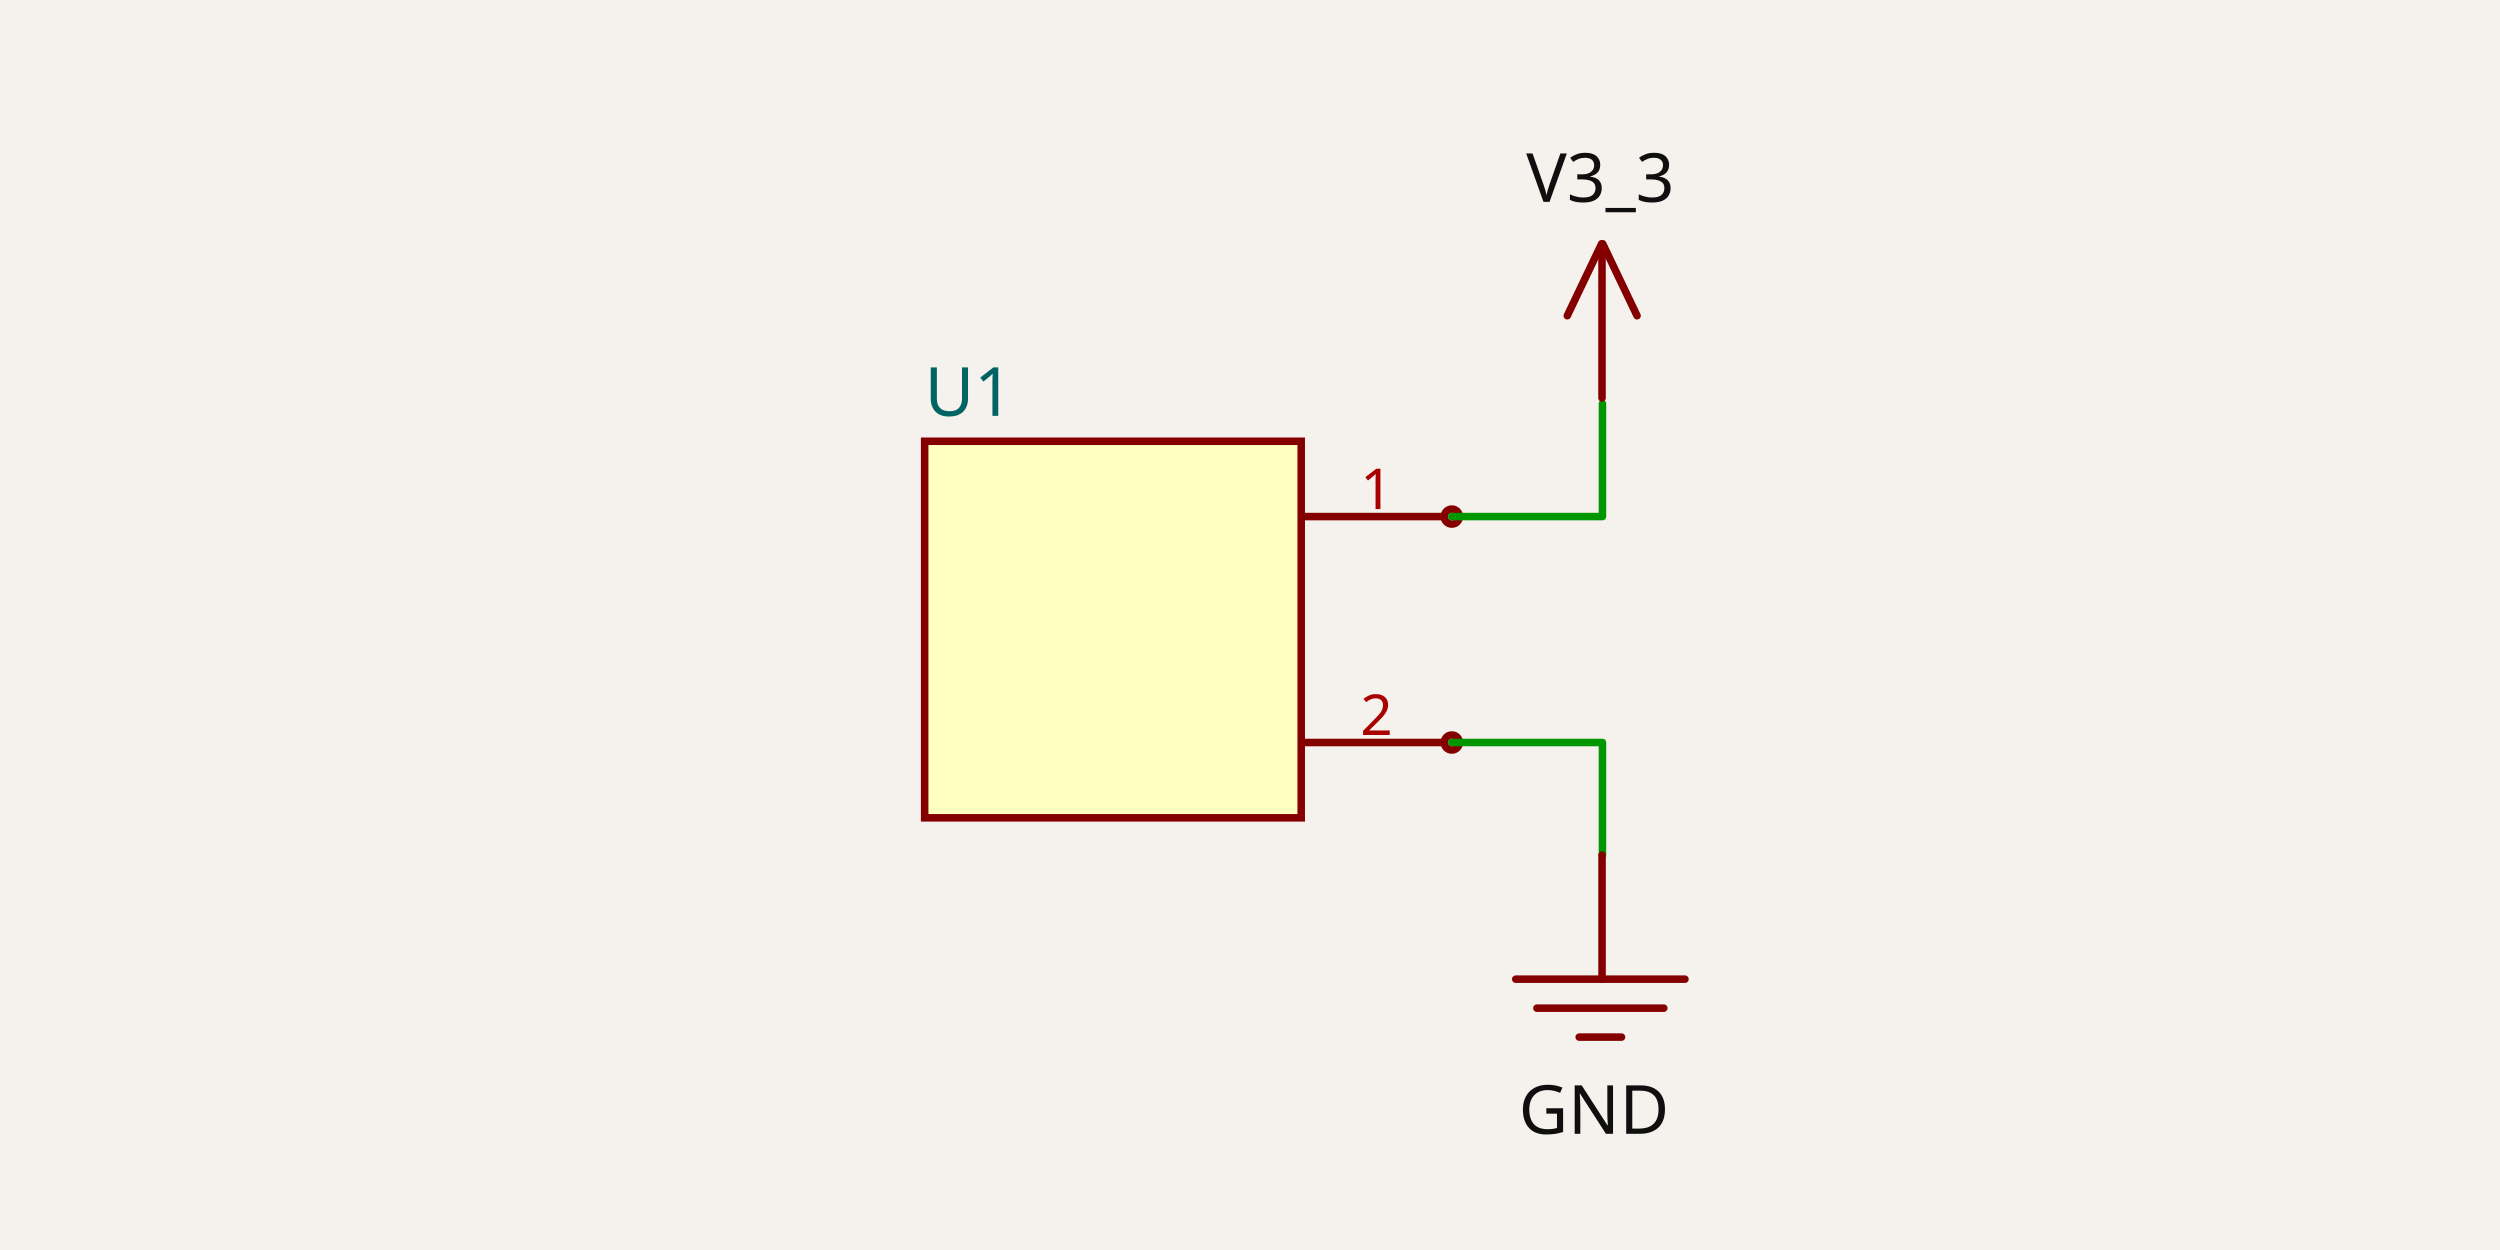
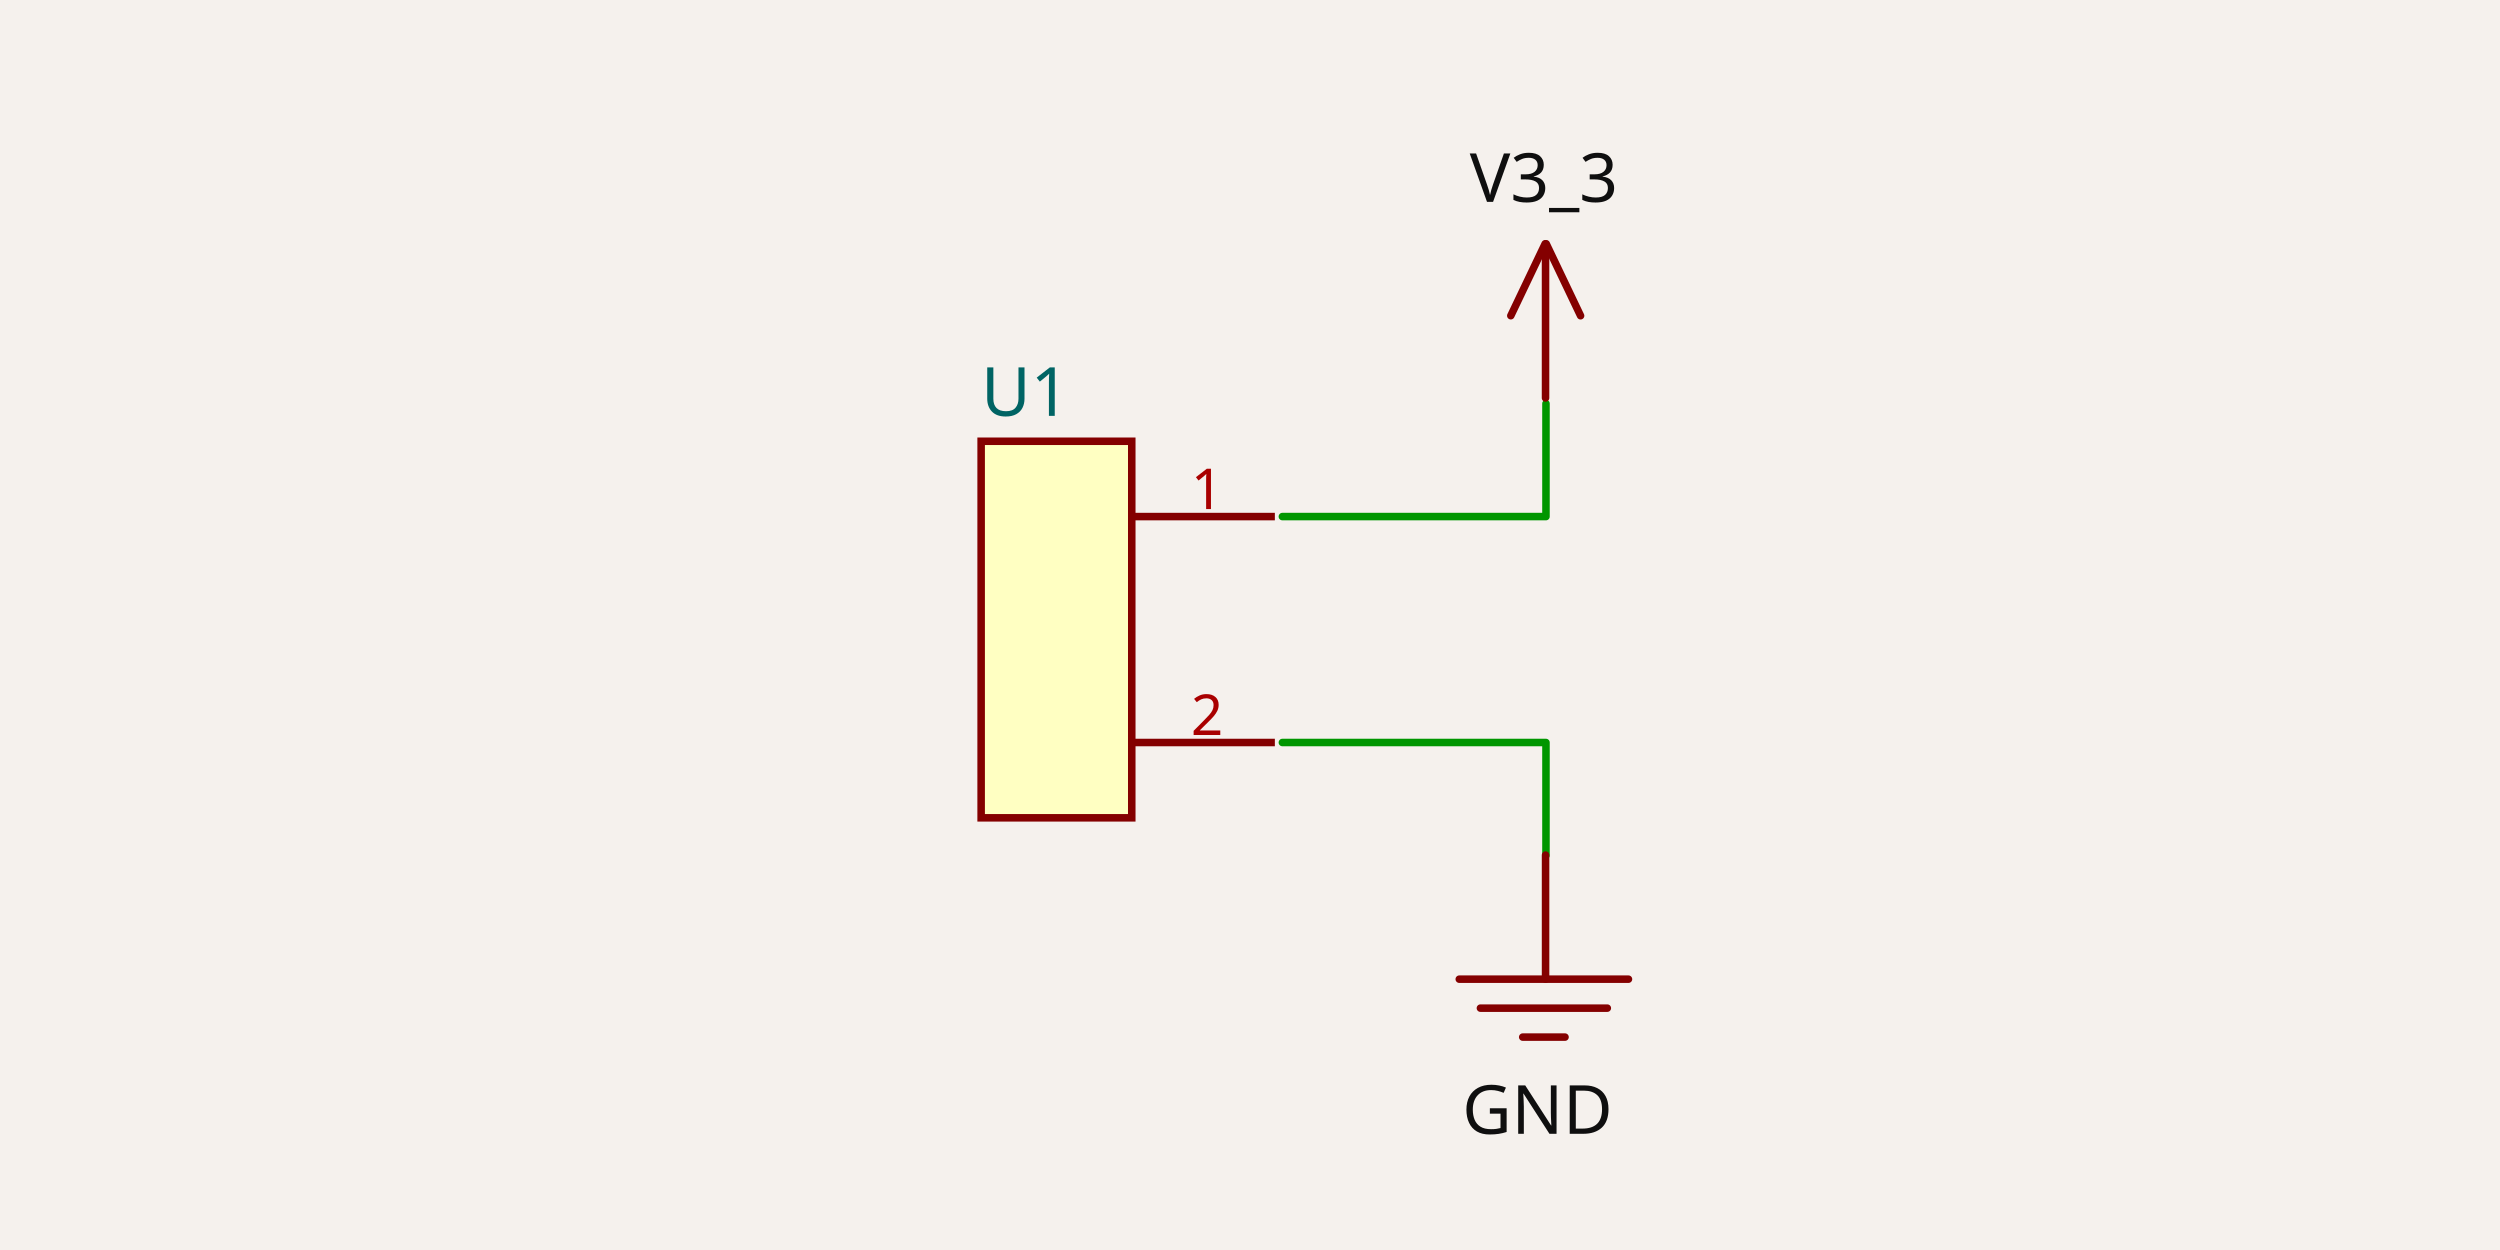
- <svg xmlns="http://www.w3.org/2000/svg" width="1200" height="600" style="background-color: rgb(245, 241, 237)" data-real-to-screen-transform="matrix(180.7446680323,0,0,-180.7446680323,534.2089408362,302.1809856609)">
+ <svg xmlns="http://www.w3.org/2000/svg" width="1200" height="600" style="background-color: rgb(245, 241, 237)" data-real-to-screen-transform="matrix(180.7446680323,0,0,-180.7446680323,507.0972406314,302.1809856609)" data-software-used-string="@tscircuit/core@0.0.532">
  <style>
              .boundary { fill: rgb(245, 241, 237); }
              .schematic-boundary { fill: none; stroke: #fff; }
              .component { fill: none; stroke: rgb(132, 0, 0); }
              .chip { fill: rgb(255, 255, 194); stroke: rgb(132, 0, 0); }
              .component-pin { fill: none; stroke: rgb(132, 0, 0); }
              .trace:hover {
                filter: invert(1);
              }
              .trace:hover .trace-crossing-outline {
                opacity: 0;
              }
              .trace:hover .trace-junction {
                filter: invert(1);
              }
              .text { font-family: sans-serif; fill: rgb(0, 150, 0); }
              .pin-number { fill: rgb(169, 0, 0); }
              .port-label { fill: rgb(0, 100, 100); }
              .component-name { fill: rgb(0, 100, 100); }
            </style>
  <rect class="boundary" x="0" y="0" width="1200" height="600" />
  <g data-circuit-json-type="schematic_component" data-schematic-component-id="schematic_component_0">
-     <rect class="component chip" x="443.837" y="211.809" width="180.745" height="180.745" stroke-width="3.615px" fill="rgb(255, 255, 194)" stroke="rgb(132, 0, 0)" />
-     <rect class="component-overlay" x="443.837" y="211.809" width="180.745" height="180.745" fill="transparent" />
-     <text x="443.837" y="416.05" fill="#006464" text-anchor="start" dominant-baseline="middle" font-family="sans-serif" font-size="32.534px" transform="rotate(0, 443.8366, 416.0501)" />
-     <text x="443.837" y="188.312" fill="#006464" text-anchor="start" dominant-baseline="middle" font-family="sans-serif" font-size="32.534px" transform="rotate(0, 443.8366, 188.3118)">U1</text>
-     <line class="component-pin" x1="693.264" y1="247.958" x2="624.581" y2="247.958" stroke-width="3.615px" />
-     <circle class="component-pin" cx="696.879" cy="247.958" r="3.615" stroke-width="3.615px" />
-     <text class="pin-number" x="660.73" y="244.343" style="font-family: sans-serif;" fill="rgb(169, 0, 0)" text-anchor="middle" dominant-baseline="auto" font-size="27.112px" transform="">1</text>
-     <line class="component-pin" x1="693.264" y1="356.404" x2="624.581" y2="356.404" stroke-width="3.615px" />
-     <circle class="component-pin" cx="696.879" cy="356.404" r="3.615" stroke-width="3.615px" />
-     <text class="pin-number" x="660.73" y="352.789" style="font-family: sans-serif;" fill="rgb(169, 0, 0)" text-anchor="middle" dominant-baseline="auto" font-size="27.112px" transform="">2</text>
+     <rect class="component chip" x="470.948" y="211.809" width="72.298" height="180.745" stroke-width="3.615px" fill="rgb(255, 255, 194)" stroke="rgb(132, 0, 0)" />
+     <rect class="component-overlay" x="470.948" y="211.809" width="72.298" height="180.745" fill="transparent" />
+     <text x="470.948" y="416.05" fill="#006464" text-anchor="start" dominant-baseline="middle" font-family="sans-serif" font-size="32.534px" transform="rotate(0, 470.9483, 416.0501)" />
+     <text x="470.948" y="188.312" fill="#006464" text-anchor="start" dominant-baseline="middle" font-family="sans-serif" font-size="32.534px" transform="rotate(0, 470.9483, 188.3118)">U1</text>
+     <line class="component-pin" x1="611.929" y1="247.958" x2="543.246" y2="247.958" stroke-width="3.615px" />
+     <text class="pin-number" x="579.395" y="244.343" style="font-family: sans-serif;" fill="rgb(169, 0, 0)" text-anchor="middle" dominant-baseline="auto" font-size="27.112px" transform="">1</text>
+     <line class="component-pin" x1="611.929" y1="356.404" x2="543.246" y2="356.404" stroke-width="3.615px" />
+     <text class="pin-number" x="579.395" y="352.789" style="font-family: sans-serif;" fill="rgb(169, 0, 0)" text-anchor="middle" dominant-baseline="auto" font-size="27.112px" transform="">2</text>
  </g>
  <g class="trace" data-circuit-json-type="schematic_trace" data-schematic-trace-id="schematic_trace_0">
-     <path d="M 696.879 247.958 L 769.177 247.958 L 769.177 193.734" class="trace-invisible-hover-outline" stroke="rgb(0, 150, 0)" fill="none" stroke-width="28.919px" stroke-linecap="round" opacity="0" stroke-linejoin="round" />
-     <path d="M 696.879 247.958 L 769.177 247.958 L 769.177 193.734" stroke="rgb(0, 150, 0)" fill="none" stroke-width="3.615px" stroke-linecap="round" stroke-linejoin="round" />
+     <path d="M 615.544 247.958 L 742.065 247.958 L 742.065 193.734" class="trace-invisible-hover-outline" stroke="rgb(0, 150, 0)" fill="none" stroke-width="28.919px" stroke-linecap="round" opacity="0" stroke-linejoin="round" />
+     <path d="M 615.544 247.958 L 742.065 247.958 L 742.065 193.734" stroke="rgb(0, 150, 0)" fill="none" stroke-width="3.615px" stroke-linecap="round" stroke-linejoin="round" />
  </g>
  <g class="trace" data-circuit-json-type="schematic_trace" data-schematic-trace-id="schematic_trace_1">
-     <path d="M 696.879 356.404 L 769.177 356.404 L 769.177 410.628" class="trace-invisible-hover-outline" stroke="rgb(0, 150, 0)" fill="none" stroke-width="28.919px" stroke-linecap="round" opacity="0" stroke-linejoin="round" />
-     <path d="M 696.879 356.404 L 769.177 356.404 L 769.177 410.628" stroke="rgb(0, 150, 0)" fill="none" stroke-width="3.615px" stroke-linecap="round" stroke-linejoin="round" />
+     <path d="M 615.544 356.404 L 742.065 356.404 L 742.065 410.628" class="trace-invisible-hover-outline" stroke="rgb(0, 150, 0)" fill="none" stroke-width="28.919px" stroke-linecap="round" opacity="0" stroke-linejoin="round" />
+     <path d="M 615.544 356.404 L 742.065 356.404 L 742.065 410.628" stroke="rgb(0, 150, 0)" fill="none" stroke-width="3.615px" stroke-linecap="round" stroke-linejoin="round" />
  </g>
-   <rect class="component-overlay" x="752.298" y="117.007" width="33.488" height="74.026" fill="transparent" />
-   <path d="M 768.778 117.007 L 752.298 151.542" stroke="rgb(132, 0, 0)" fill="none" stroke-width="3.615px" stroke-linecap="round" />
-   <path d="M 769.307 117.025 L 785.786 151.56" stroke="rgb(132, 0, 0)" fill="none" stroke-width="3.615px" stroke-linecap="round" />
-   <path d="M 768.968 117.918 L 768.968 191.033" stroke="rgb(132, 0, 0)" fill="none" stroke-width="3.615px" stroke-linecap="round" />
-   <text x="768.16" y="106.415" fill="rgb(15, 15, 15)" font-family="sans-serif" text-anchor="middle" dominant-baseline="ideographic" font-size="32.534px">V3_3</text>
-   <rect class="component-overlay" x="727.562" y="410.432" width="81.212" height="87.377" fill="transparent" />
-   <path d="M 768.981 410.432 L 768.981 470.011" stroke="rgb(132, 0, 0)" fill="none" stroke-width="3.615px" stroke-linecap="round" />
-   <path d="M 727.562 470.006 L 808.775 470.006" stroke="rgb(132, 0, 0)" fill="none" stroke-width="3.615px" stroke-linecap="round" />
-   <path d="M 737.714 483.907 L 798.623 483.907" stroke="rgb(132, 0, 0)" fill="none" stroke-width="3.615px" stroke-linecap="round" />
-   <path d="M 758.017 497.809 L 778.32 497.809" stroke="rgb(132, 0, 0)" fill="none" stroke-width="3.615px" stroke-linecap="round" />
-   <text x="765.088" y="518.98" fill="rgb(15, 15, 15)" font-family="sans-serif" text-anchor="middle" dominant-baseline="hanging" font-size="32.534px">GND</text>
+   <rect class="component-overlay" x="725.186" y="117.007" width="33.488" height="74.026" fill="transparent" />
+   <path d="M 741.666 117.007 L 725.186 151.542" stroke="rgb(132, 0, 0)" fill="none" stroke-width="3.615px" stroke-linecap="round" />
+   <path d="M 742.195 117.025 L 758.675 151.56" stroke="rgb(132, 0, 0)" fill="none" stroke-width="3.615px" stroke-linecap="round" />
+   <path d="M 741.857 117.918 L 741.857 191.033" stroke="rgb(132, 0, 0)" fill="none" stroke-width="3.615px" stroke-linecap="round" />
+   <text x="741.048" y="106.415" fill="rgb(15, 15, 15)" font-family="sans-serif" text-anchor="middle" dominant-baseline="ideographic" font-size="32.534px">V3_3</text>
+   <rect class="component-overlay" x="700.451" y="410.432" width="81.212" height="87.377" fill="transparent" />
+   <path d="M 741.869 410.432 L 741.869 470.011" stroke="rgb(132, 0, 0)" fill="none" stroke-width="3.615px" stroke-linecap="round" />
+   <path d="M 700.451 470.006 L 781.663 470.006" stroke="rgb(132, 0, 0)" fill="none" stroke-width="3.615px" stroke-linecap="round" />
+   <path d="M 710.602 483.907 L 771.512 483.907" stroke="rgb(132, 0, 0)" fill="none" stroke-width="3.615px" stroke-linecap="round" />
+   <path d="M 730.905 497.809 L 751.208 497.809" stroke="rgb(132, 0, 0)" fill="none" stroke-width="3.615px" stroke-linecap="round" />
+   <text x="737.977" y="518.98" fill="rgb(15, 15, 15)" font-family="sans-serif" text-anchor="middle" dominant-baseline="hanging" font-size="32.534px">GND</text>
</svg>
